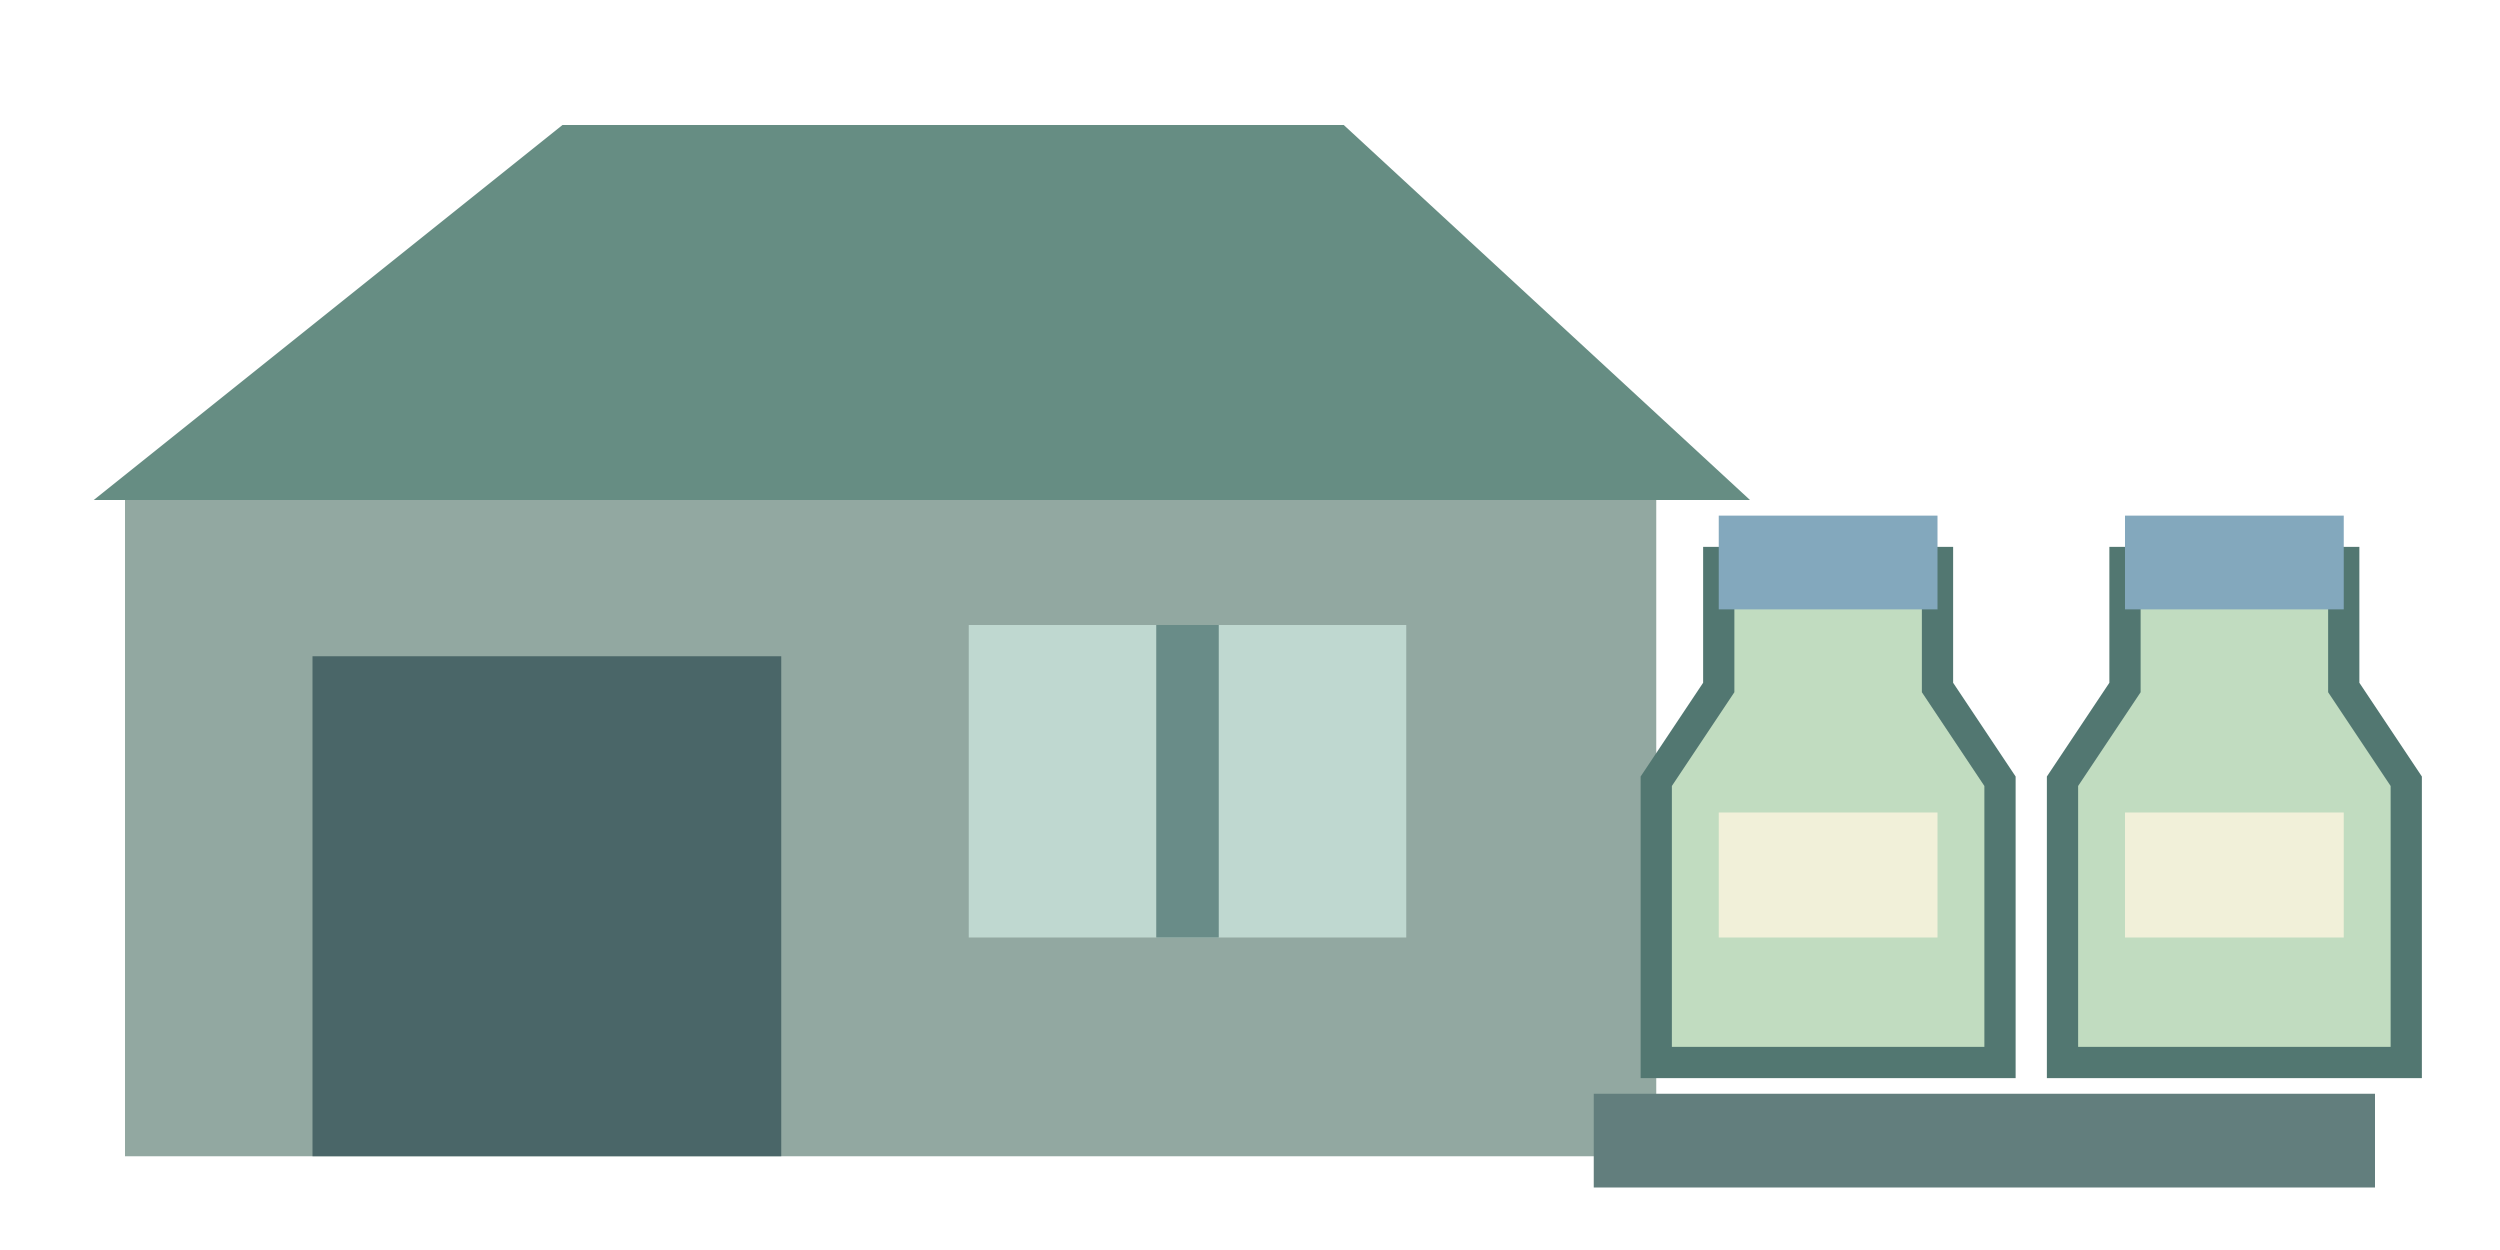
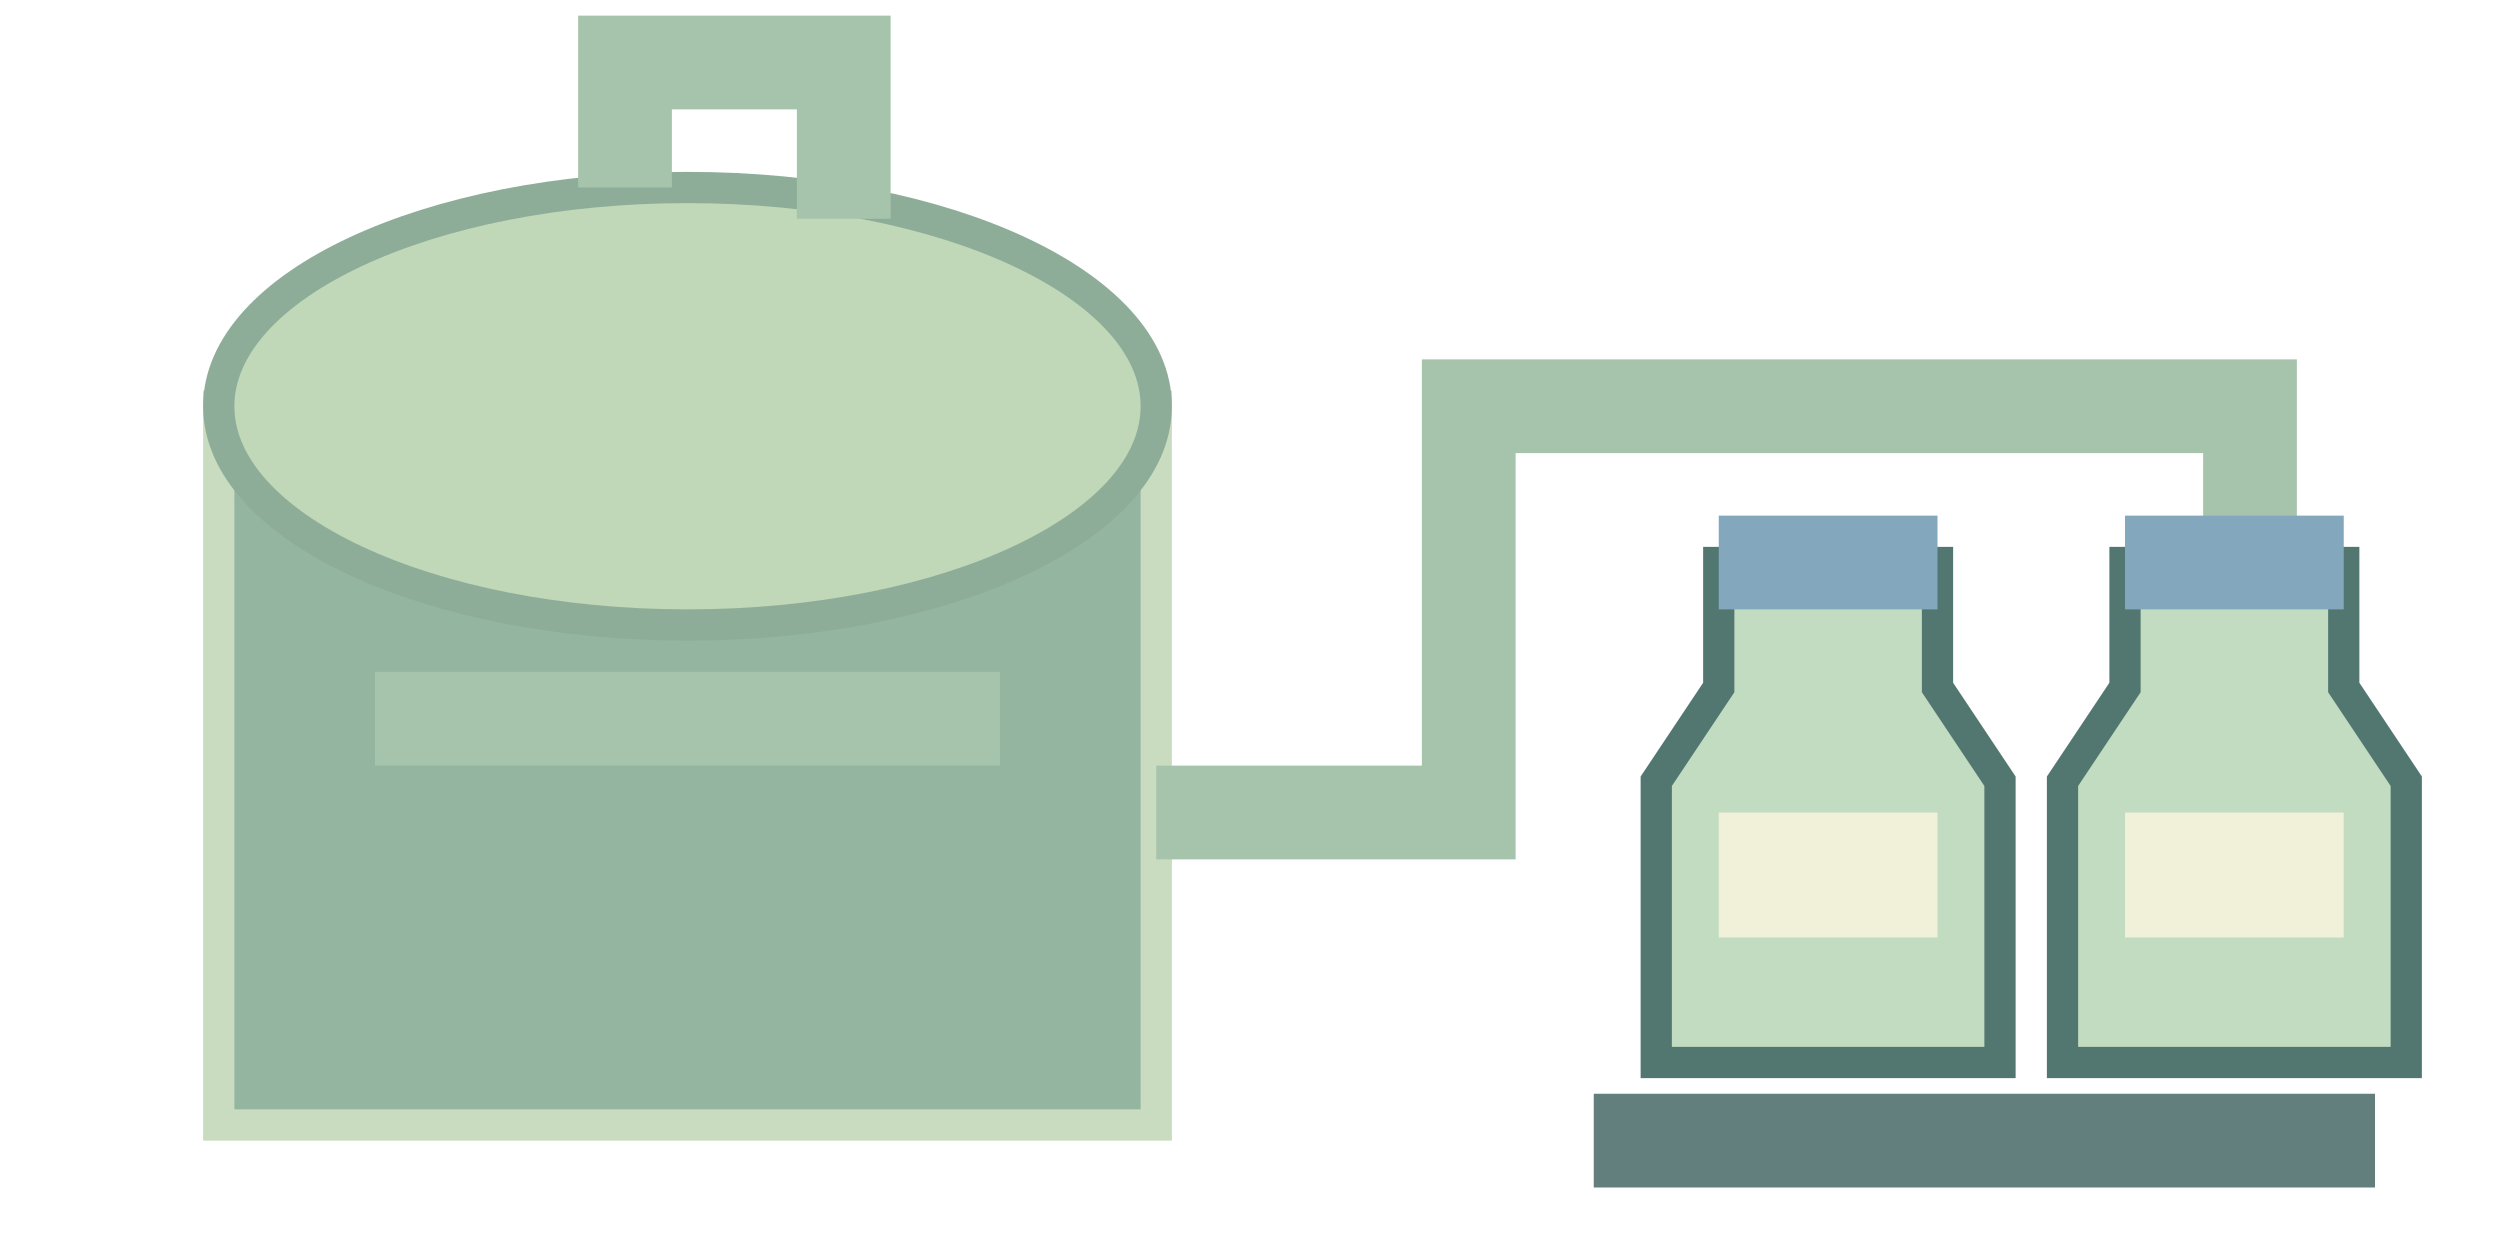
<svg xmlns="http://www.w3.org/2000/svg" width="80" height="40" viewBox="0 0 80 40">
-   <path d="M4 37V16L18 5h24l11 11v21z" fill="#92a8a1" />
-   <path d="M3 16 18 4h25l13 12z" fill="#668d83" />
-   <path d="M10 21h15v16H10z" fill="#4a6668" />
-   <path d="M31 20h14v10H31z" fill="#bfd8d0" />
-   <path d="M38 20v10" stroke="#698c88" stroke-width="2" />
+   <path d="M7 13h30v23H7z" fill="#94b5a0" stroke="#c9dcc0" />
+   <ellipse cx="22" cy="13" rx="15" ry="7" fill="#c0d7b8" stroke="#8dad99" />
+   <path d="M20 6V2h7v5M12 23h20M37 26h10V13h25v6" fill="none" stroke="#a6c4ac" stroke-width="3" />
  <path d="M51 35h25v3H51z" fill="#627e7d" />
  <g fill="#c1dcc0" stroke="#527771">
    <path d="M55 18h7v4l2 3v9H53v-9l2-3zM68 18h7v4l2 3v9H66v-9l2-3z" />
  </g>
  <path d="M55 18h7m6 0h7" stroke="#83a8bd" stroke-width="3" />
  <path d="M55 28h7m6 0h7" stroke="#f1f0d9" stroke-width="4" />
</svg>
